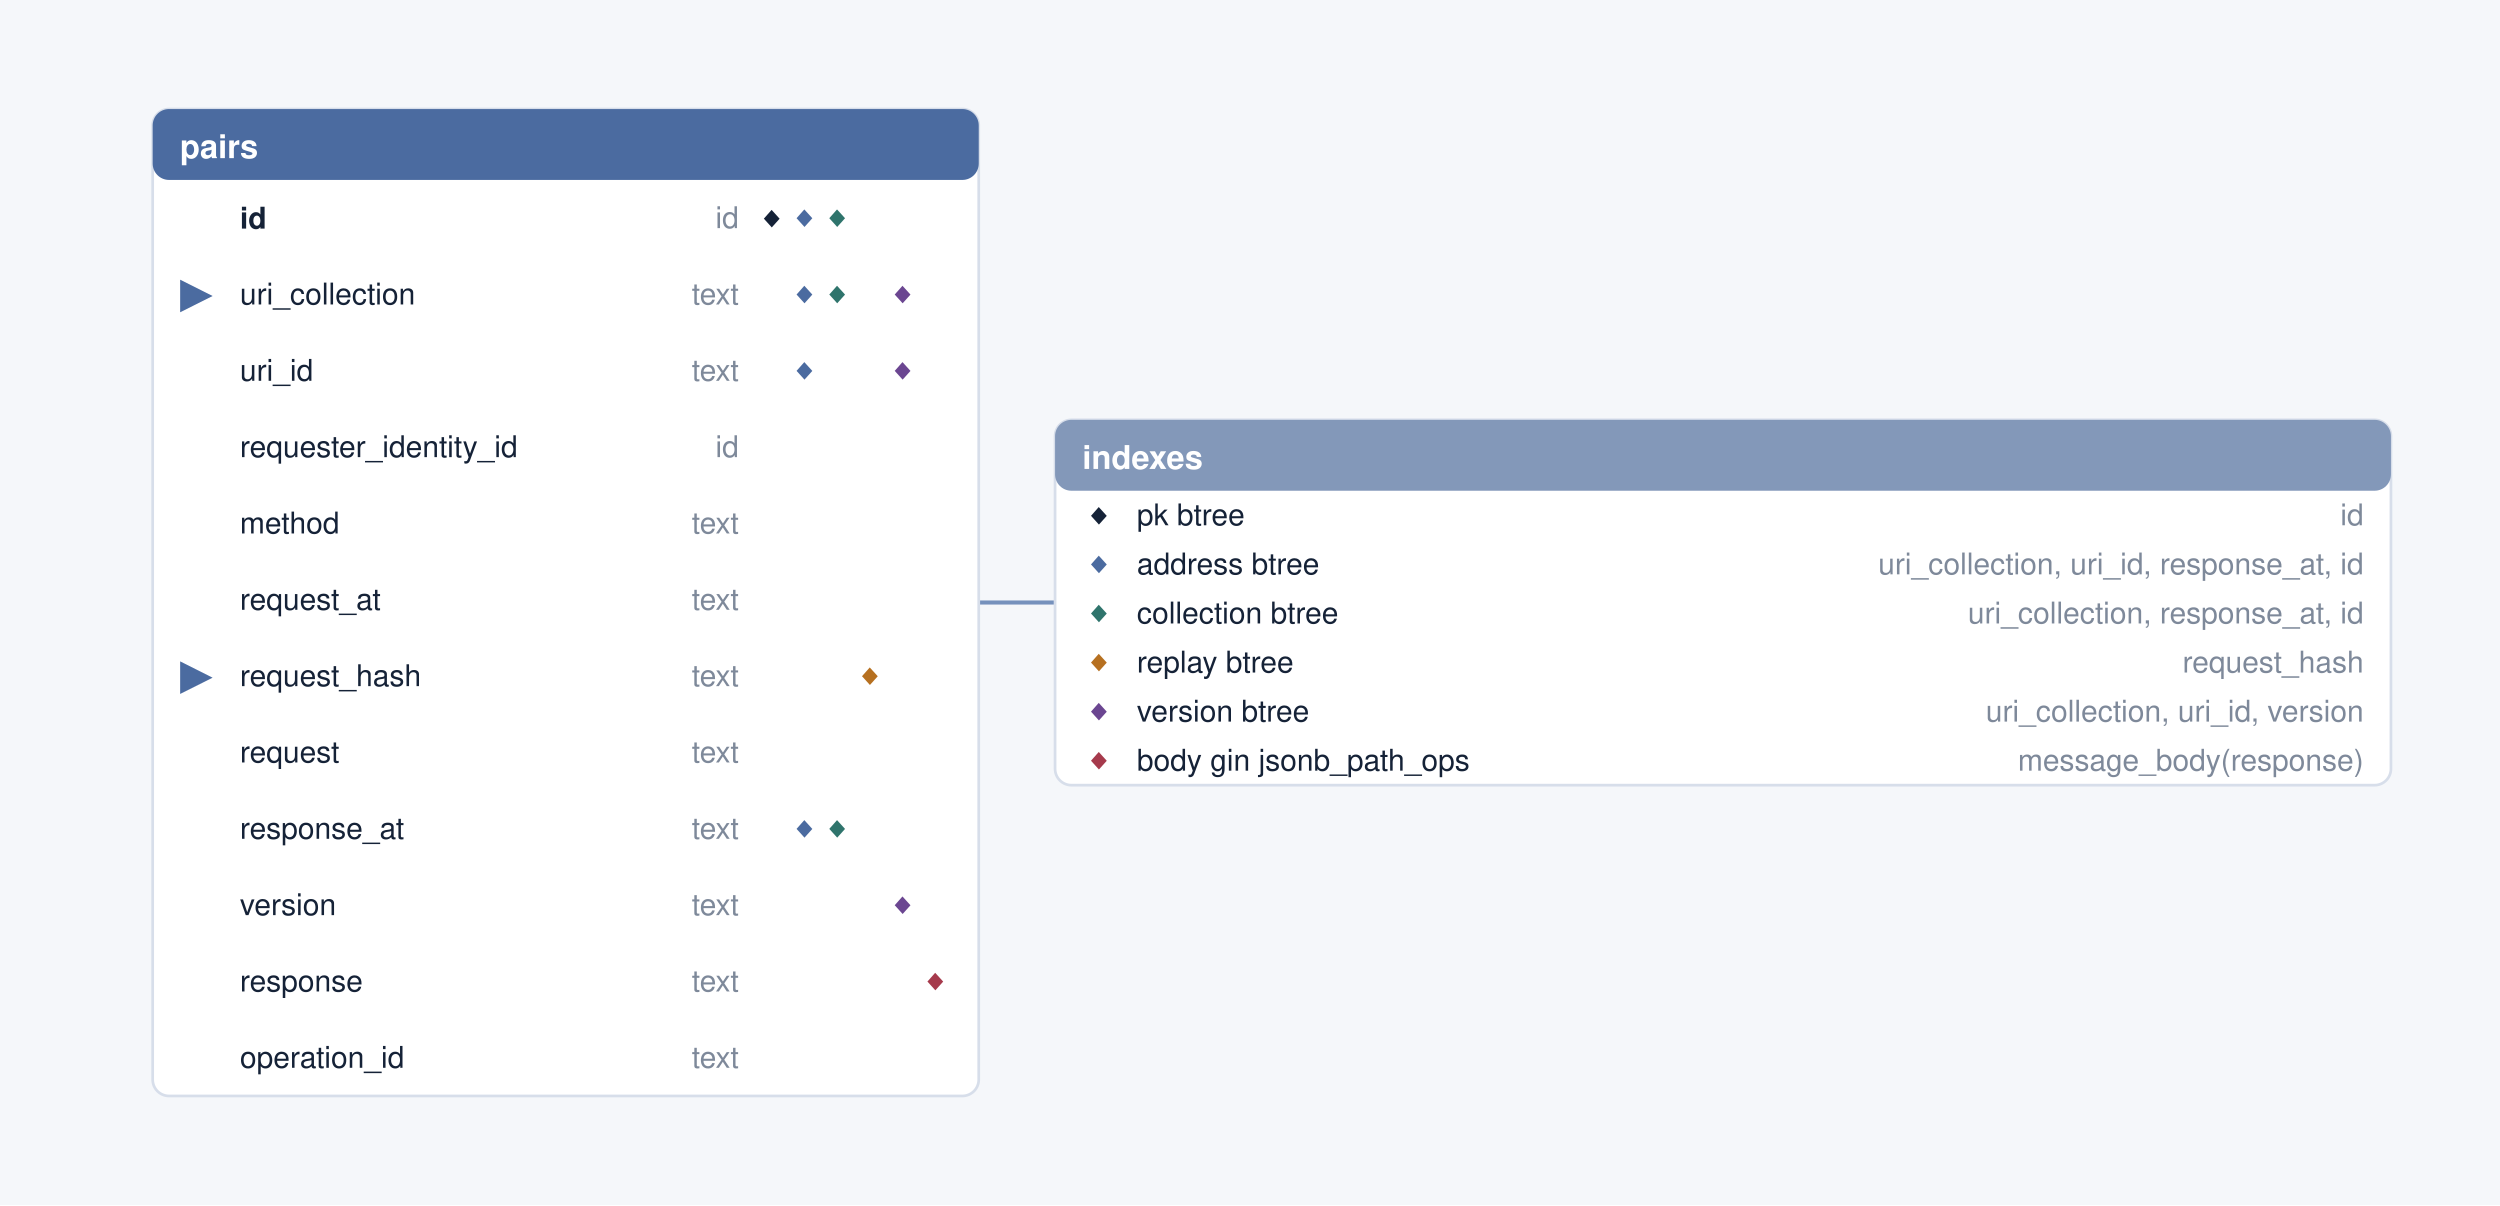
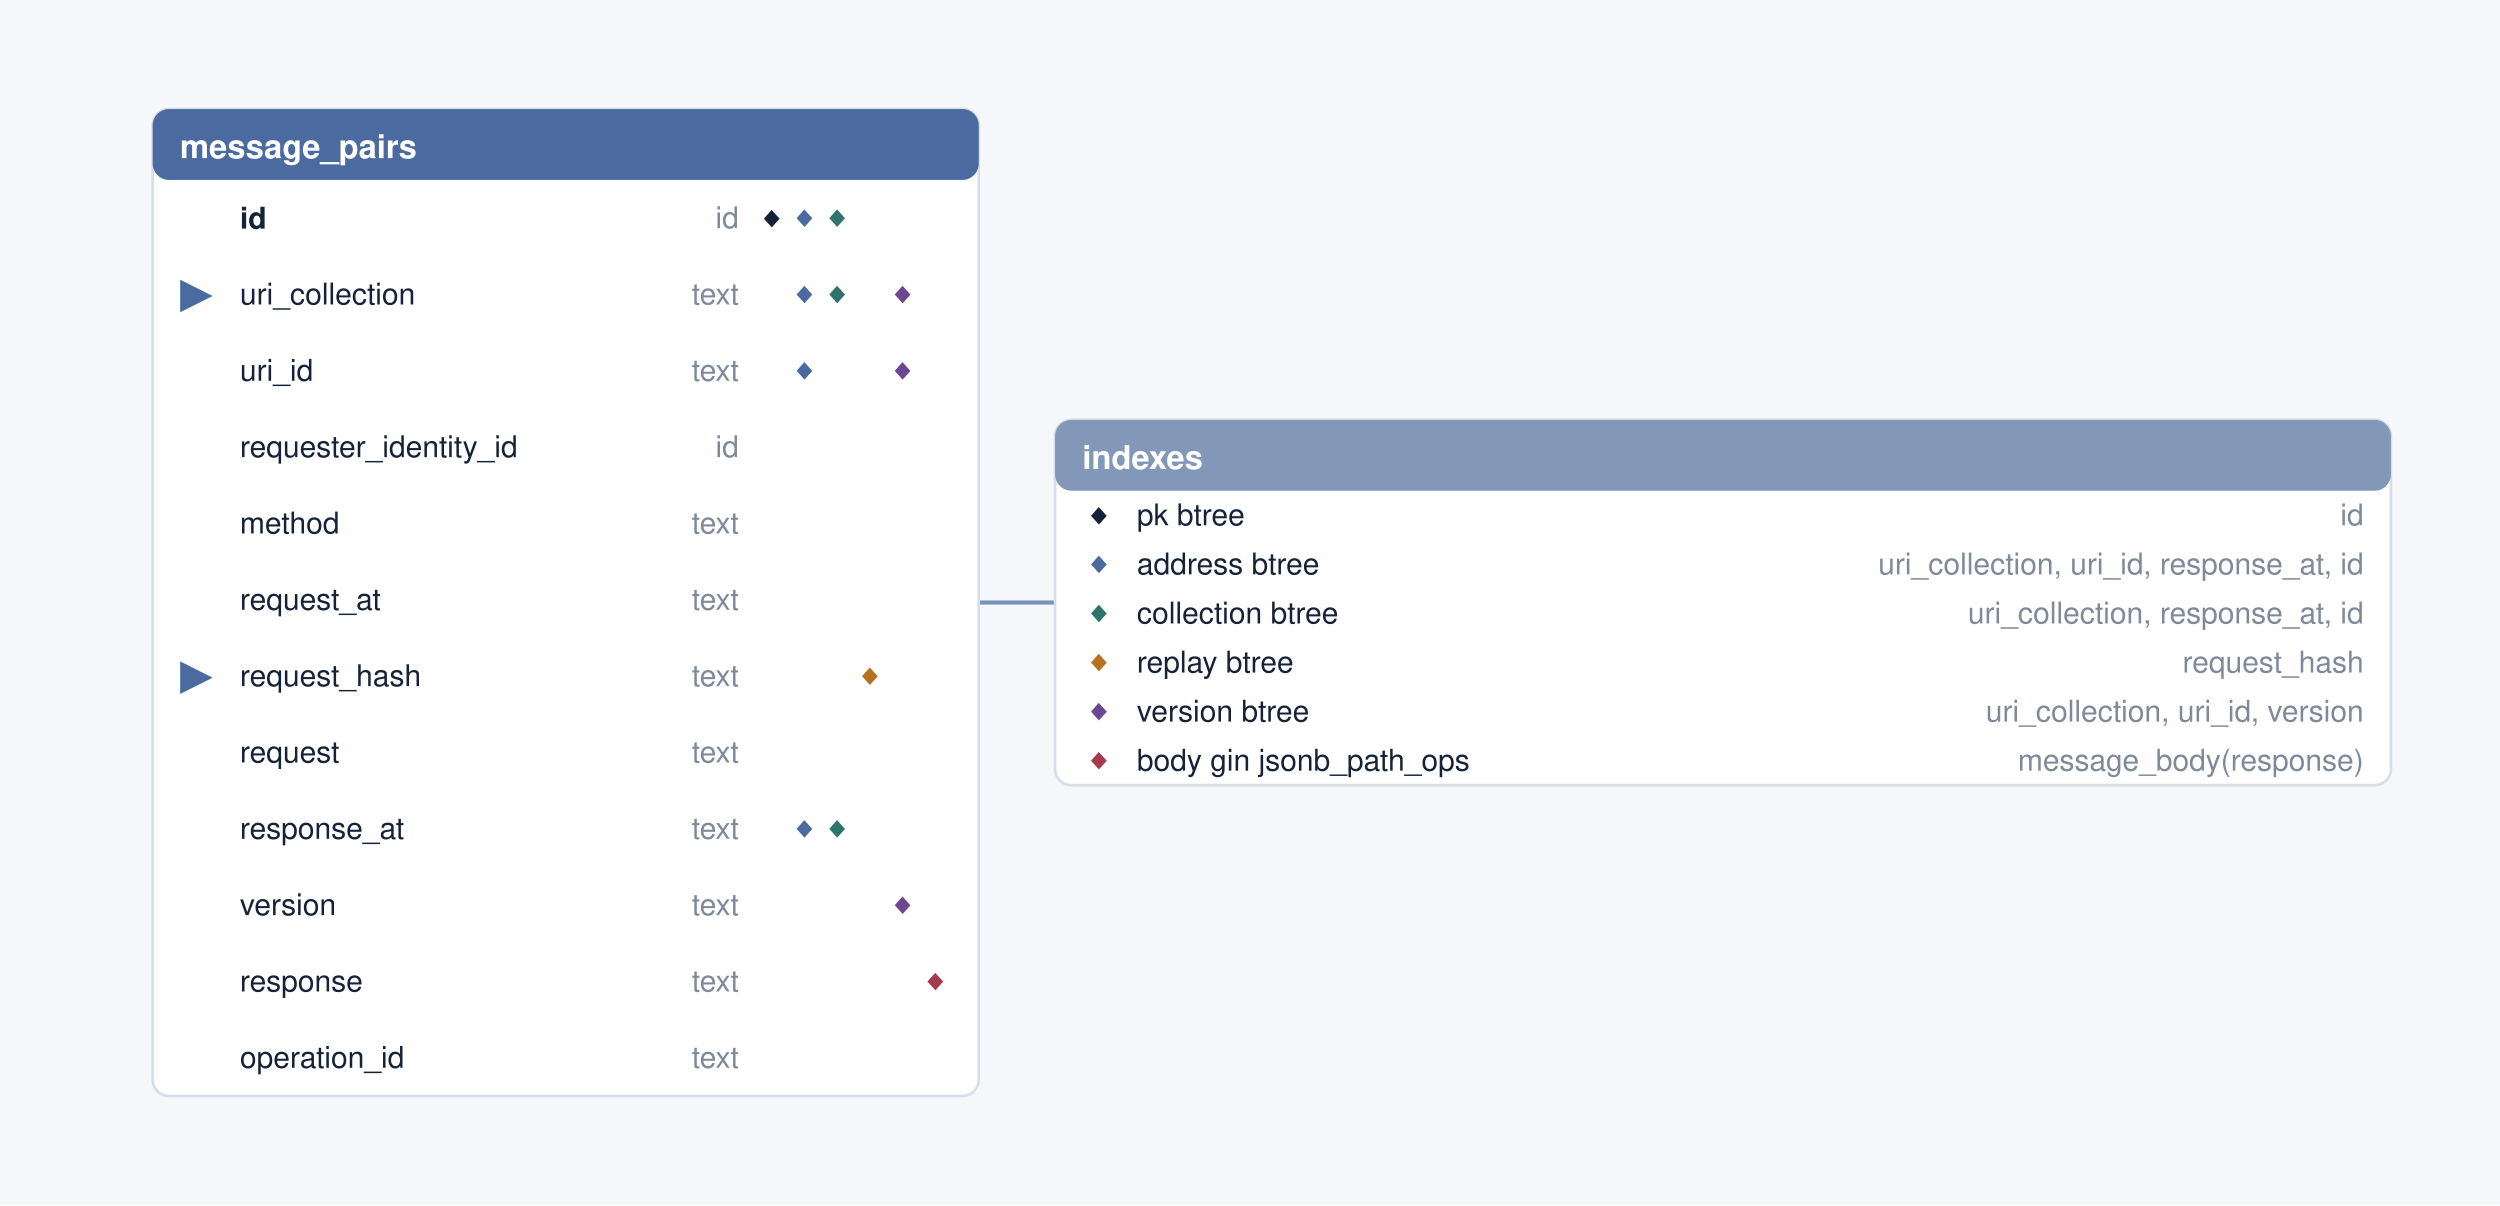
<svg xmlns="http://www.w3.org/2000/svg" viewBox="0 0 917 442" width="917" height="442">
  <defs>
    <marker id="fk-arrow" markerWidth="8" markerHeight="8" refX="8" refY="4" orient="auto">
      <path d="M 0 0 L 8 4 L 0 8 z" fill="hsl(217 34% 60%)" />
    </marker>
    <style>
      text { font-family: ui-sans-serif, system-ui,
        'Segoe UI', Helvetica, Arial, sans-serif; }
      .box { fill: hsl(0 0% 100%);
        stroke: hsl(217 30% 88%); stroke-width: 1; }
      .head { fill: hsl(217 36% 46%); }
      .thead { fill: hsl(0 0% 100%); font-size: 12px;
        font-weight: 700; }
      .col, .pk, .fk, .type { font-size: 11px;
        dominant-baseline: middle; }
      .col { fill: hsl(217 45% 15%); }
      .pk { fill: hsl(217 45% 15%); font-weight: 700; }
      .fk { fill: hsl(217 38% 38%);
        font-style: italic; }
      .type { fill: hsl(217 12% 55%);
        text-anchor: end; }
      .edge { fill: none; stroke: hsl(217 34% 60%);
        stroke-width: 1.5; }
      .secondary-index { font-size: 24px; font-weight: 700;
        fill: hsl(217 36% 46%);
        dominant-baseline: middle; }
      .diamond, .sname, .skeys {
        dominant-baseline: middle; }
      .diamond { font-size: 11px; text-anchor: middle; }
      .diamond-pk { font-weight: 700; }
      .sbox { fill: hsl(0 0% 100%);
        stroke: hsl(217 30% 88%); stroke-width: 1; }
      .shead { fill: hsl(217 28% 62%); }
      .sthead { fill: hsl(0 0% 100%); font-size: 12px;
        font-weight: 700; }
      .sname { fill: hsl(217 45% 15%); font-size: 11px; }
      .skeys { fill: hsl(217 12% 55%); font-size: 11px;
        text-anchor: end; }
      .slink { fill: none; stroke: hsl(217 34% 60%);
        stroke-width: 1.5; }
    </style>
  </defs>
  <rect x="0" y="0" width="917" height="442" fill="hsl(217 30% 97%)" />
  <path class="slink" d="M 359 221 H 387" />
  <g class="table">
    <rect class="box" x="56" y="40" width="303" height="362" rx="6" />
    <rect class="head" x="56" y="40" width="303" height="26" rx="6" />
-     <text class="thead" x="66" y="58">pairs</text>
+     <text class="thead" x="66" y="58">message_pairs</text>
    <text class="pk" x="88" y="80">id</text>
    <text class="type" x="271" y="80">id</text>
    <text class="diamond diamond-pk" x="283" y="80" fill="hsl(217 45% 15%)">◆</text>
    <text class="diamond" x="295" y="80" fill="hsl(217 36% 46%)">◆</text>
    <text class="diamond" x="307" y="80" fill="hsl(173 42% 32%)">◆</text>
    <text class="secondary-index" x="66" y="108">▸</text>
    <text class="col" x="88" y="108">uri_collection</text>
    <text class="type" x="271" y="108">text</text>
    <text class="diamond" x="295" y="108" fill="hsl(217 36% 46%)">◆</text>
    <text class="diamond" x="307" y="108" fill="hsl(173 42% 32%)">◆</text>
    <text class="diamond" x="331" y="108" fill="hsl(270 35% 42%)">◆</text>
    <text class="col" x="88" y="136">uri_id</text>
    <text class="type" x="271" y="136">text</text>
    <text class="diamond" x="295" y="136" fill="hsl(217 36% 46%)">◆</text>
    <text class="diamond" x="331" y="136" fill="hsl(270 35% 42%)">◆</text>
    <text class="col" x="88" y="164">requester_identity_id</text>
    <text class="type" x="271" y="164">id</text>
    <text class="col" x="88" y="192">method</text>
    <text class="type" x="271" y="192">text</text>
    <text class="col" x="88" y="220">request_at</text>
    <text class="type" x="271" y="220">text</text>
    <text class="secondary-index" x="66" y="248">▸</text>
    <text class="col" x="88" y="248">request_hash</text>
    <text class="type" x="271" y="248">text</text>
    <text class="diamond" x="319" y="248" fill="hsl(32 70% 42%)">◆</text>
    <text class="col" x="88" y="276">request</text>
    <text class="type" x="271" y="276">text</text>
    <text class="col" x="88" y="304">response_at</text>
    <text class="type" x="271" y="304">text</text>
    <text class="diamond" x="295" y="304" fill="hsl(217 36% 46%)">◆</text>
    <text class="diamond" x="307" y="304" fill="hsl(173 42% 32%)">◆</text>
    <text class="col" x="88" y="332">version</text>
    <text class="type" x="271" y="332">text</text>
    <text class="diamond" x="331" y="332" fill="hsl(270 35% 42%)">◆</text>
    <text class="col" x="88" y="360">response</text>
    <text class="type" x="271" y="360">text</text>
    <text class="diamond" x="343" y="360" fill="hsl(350 48% 44%)">◆</text>
    <text class="col" x="88" y="388">operation_id</text>
    <text class="type" x="271" y="388">text</text>
  </g>
  <g class="sidecar">
    <rect class="sbox" x="387" y="154" width="490" height="134" rx="6" />
    <rect class="shead" x="387" y="154" width="490" height="26" rx="6" />
    <text class="sthead" x="397" y="172">indexes</text>
    <text class="diamond diamond-pk" x="403" y="189" fill="hsl(217 45% 15%)">◆</text>
    <text class="sname" x="417" y="189">pk btree</text>
    <text class="skeys" x="867" y="189">id</text>
    <text class="diamond" x="403" y="207" fill="hsl(217 36% 46%)">◆</text>
    <text class="sname" x="417" y="207">address btree</text>
    <text class="skeys" x="867" y="207">uri_collection, uri_id, response_at, id</text>
    <text class="diamond" x="403" y="225" fill="hsl(173 42% 32%)">◆</text>
    <text class="sname" x="417" y="225">collection btree</text>
    <text class="skeys" x="867" y="225">uri_collection, response_at, id</text>
    <text class="diamond" x="403" y="243" fill="hsl(32 70% 42%)">◆</text>
    <text class="sname" x="417" y="243">replay btree</text>
    <text class="skeys" x="867" y="243">request_hash</text>
    <text class="diamond" x="403" y="261" fill="hsl(270 35% 42%)">◆</text>
    <text class="sname" x="417" y="261">version btree</text>
    <text class="skeys" x="867" y="261">uri_collection, uri_id, version</text>
    <text class="diamond" x="403" y="279" fill="hsl(350 48% 44%)">◆</text>
    <text class="sname" x="417" y="279">body gin jsonb_path_ops</text>
    <text class="skeys" x="867" y="279">message_body(response)</text>
  </g>
</svg>
